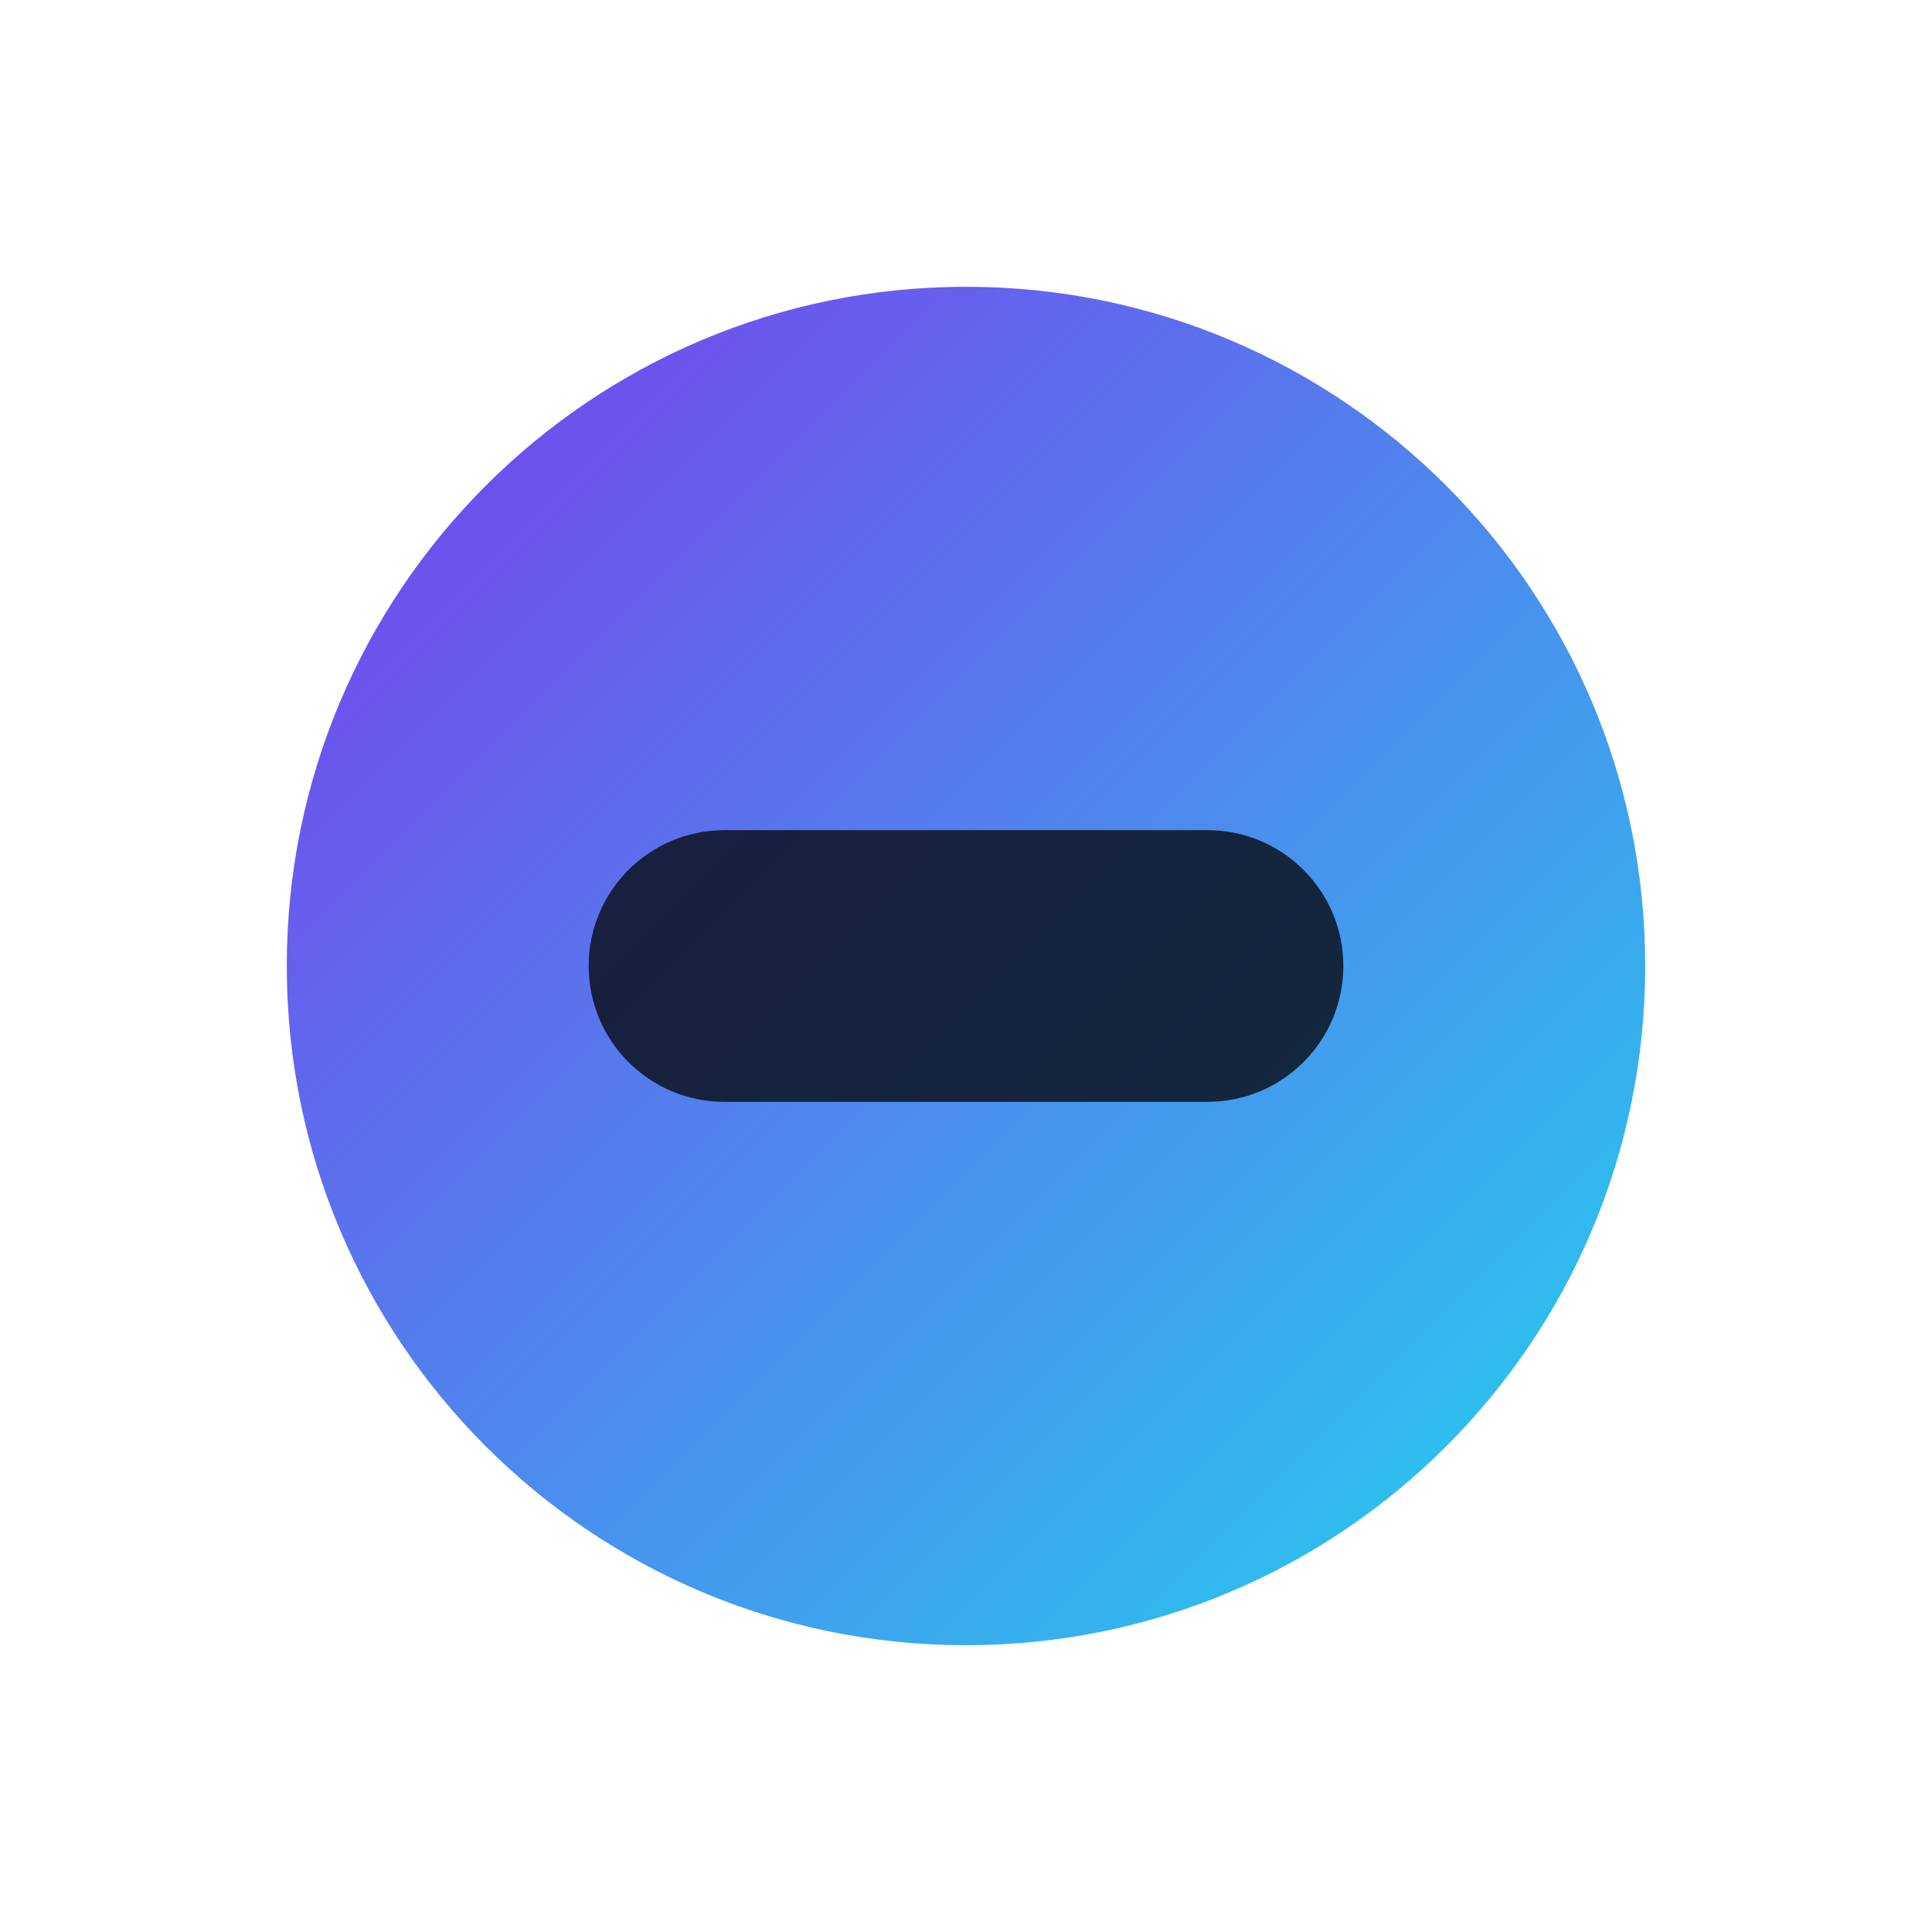
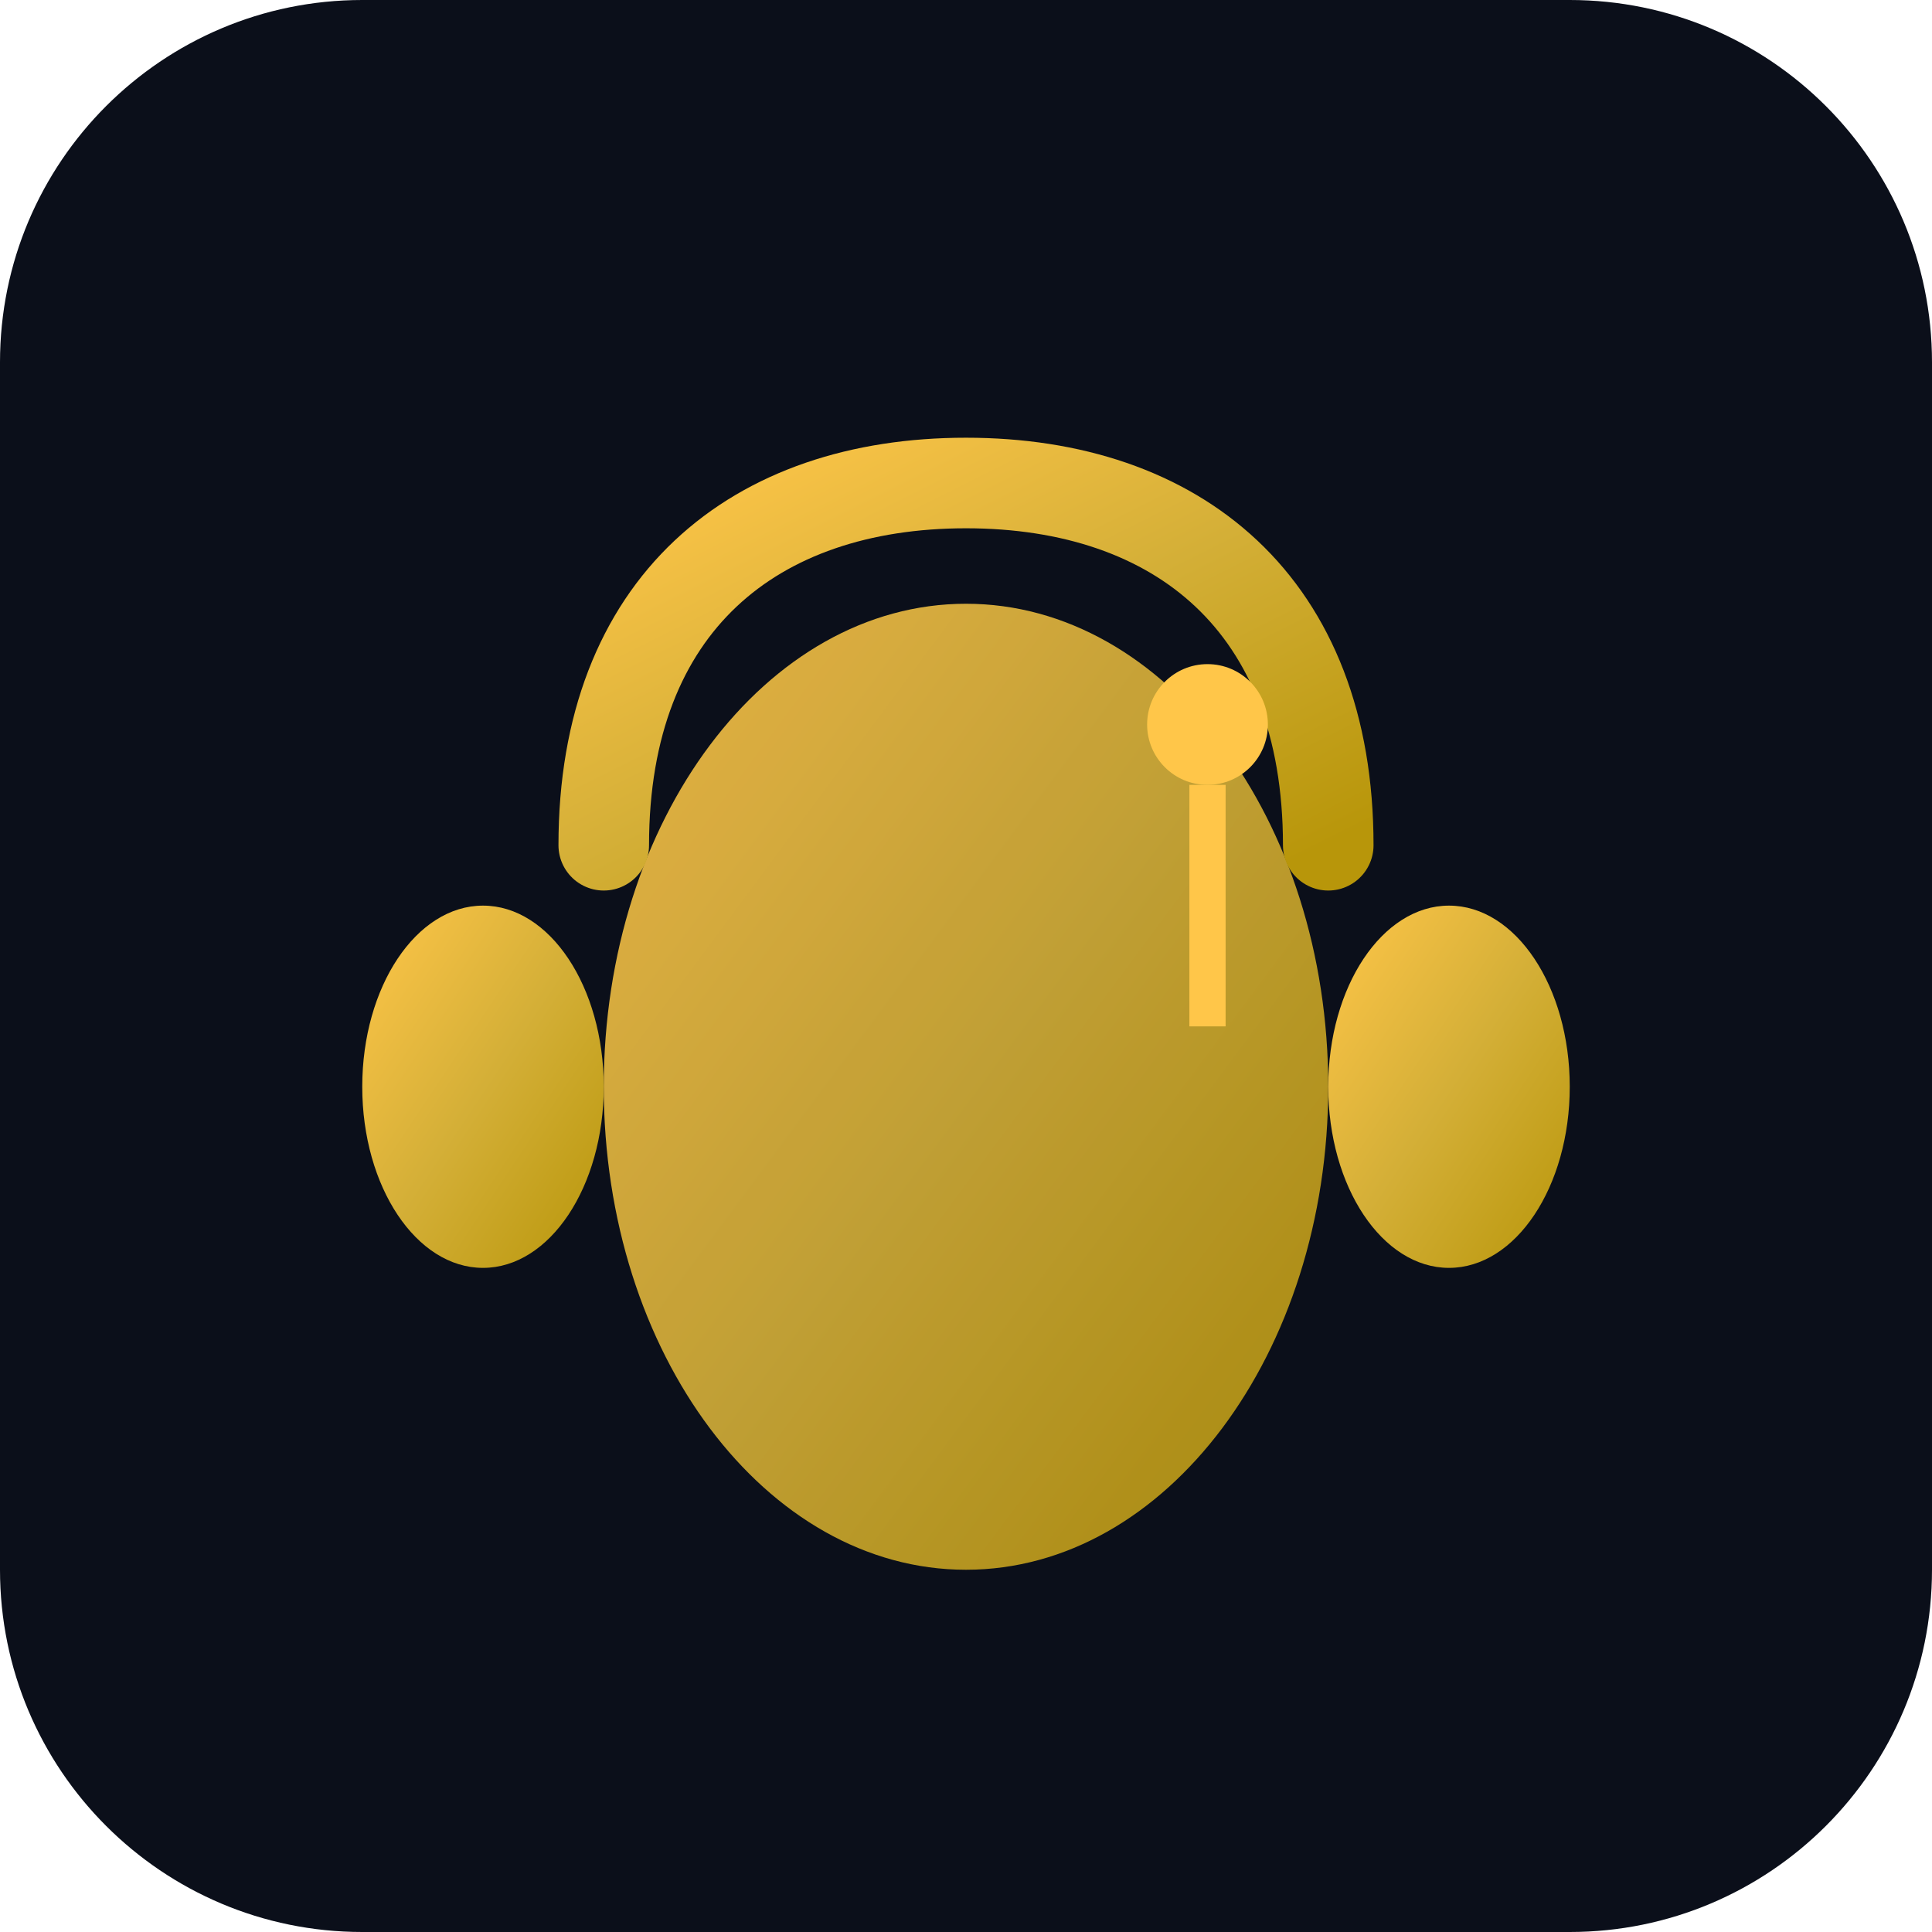
- <svg xmlns="http://www.w3.org/2000/svg" width="256" height="256" viewBox="0 0 512 512">
+ <svg xmlns="http://www.w3.org/2000/svg" width="32" height="32" viewBox="0 0 32 32">
  <defs>
-     <linearGradient id="g1" x1="0" x2="1" y1="0" y2="1">
-       <stop offset="0%" stop-color="#7C3AED" />
-       <stop offset="100%" stop-color="#22D3EE" />
+     <linearGradient id="goldGradient" x1="0%" y1="0%" x2="100%" y2="100%">
+       <stop offset="0%" style="stop-color:#FFC649;stop-opacity:1" />
+       <stop offset="50%" style="stop-color:#D4AF37;stop-opacity:1" />
+       <stop offset="100%" style="stop-color:#B8960A;stop-opacity:1" />
    </linearGradient>
  </defs>
-   <circle cx="256" cy="256" r="180" fill="url(#g1)" />
-   <rect x="156" y="220" width="200" height="72" rx="36" fill="#0B1220" opacity="0.85" />
+   <rect width="32" height="32" fill="#0B0F1A" rx="6" />
+   <g transform="translate(6, 6)">
+     <ellipse cx="10" cy="12" rx="6" ry="8" fill="url(#goldGradient)" opacity="0.9" />
+     <ellipse cx="2" cy="12" rx="2" ry="3" fill="url(#goldGradient)" />
+     <ellipse cx="18" cy="12" rx="2" ry="3" fill="url(#goldGradient)" />
+     <path d="M4 8C4 4 6.5 2 10 2C13.5 2 16 4 16 8" stroke="url(#goldGradient)" stroke-width="1.5" fill="none" stroke-linecap="round" />
+     <circle cx="14" cy="6" r="1" fill="#FFC649" />
+     <rect x="13.7" y="7" width="0.6" height="4" fill="#FFC649" />
+   </g>
</svg>
